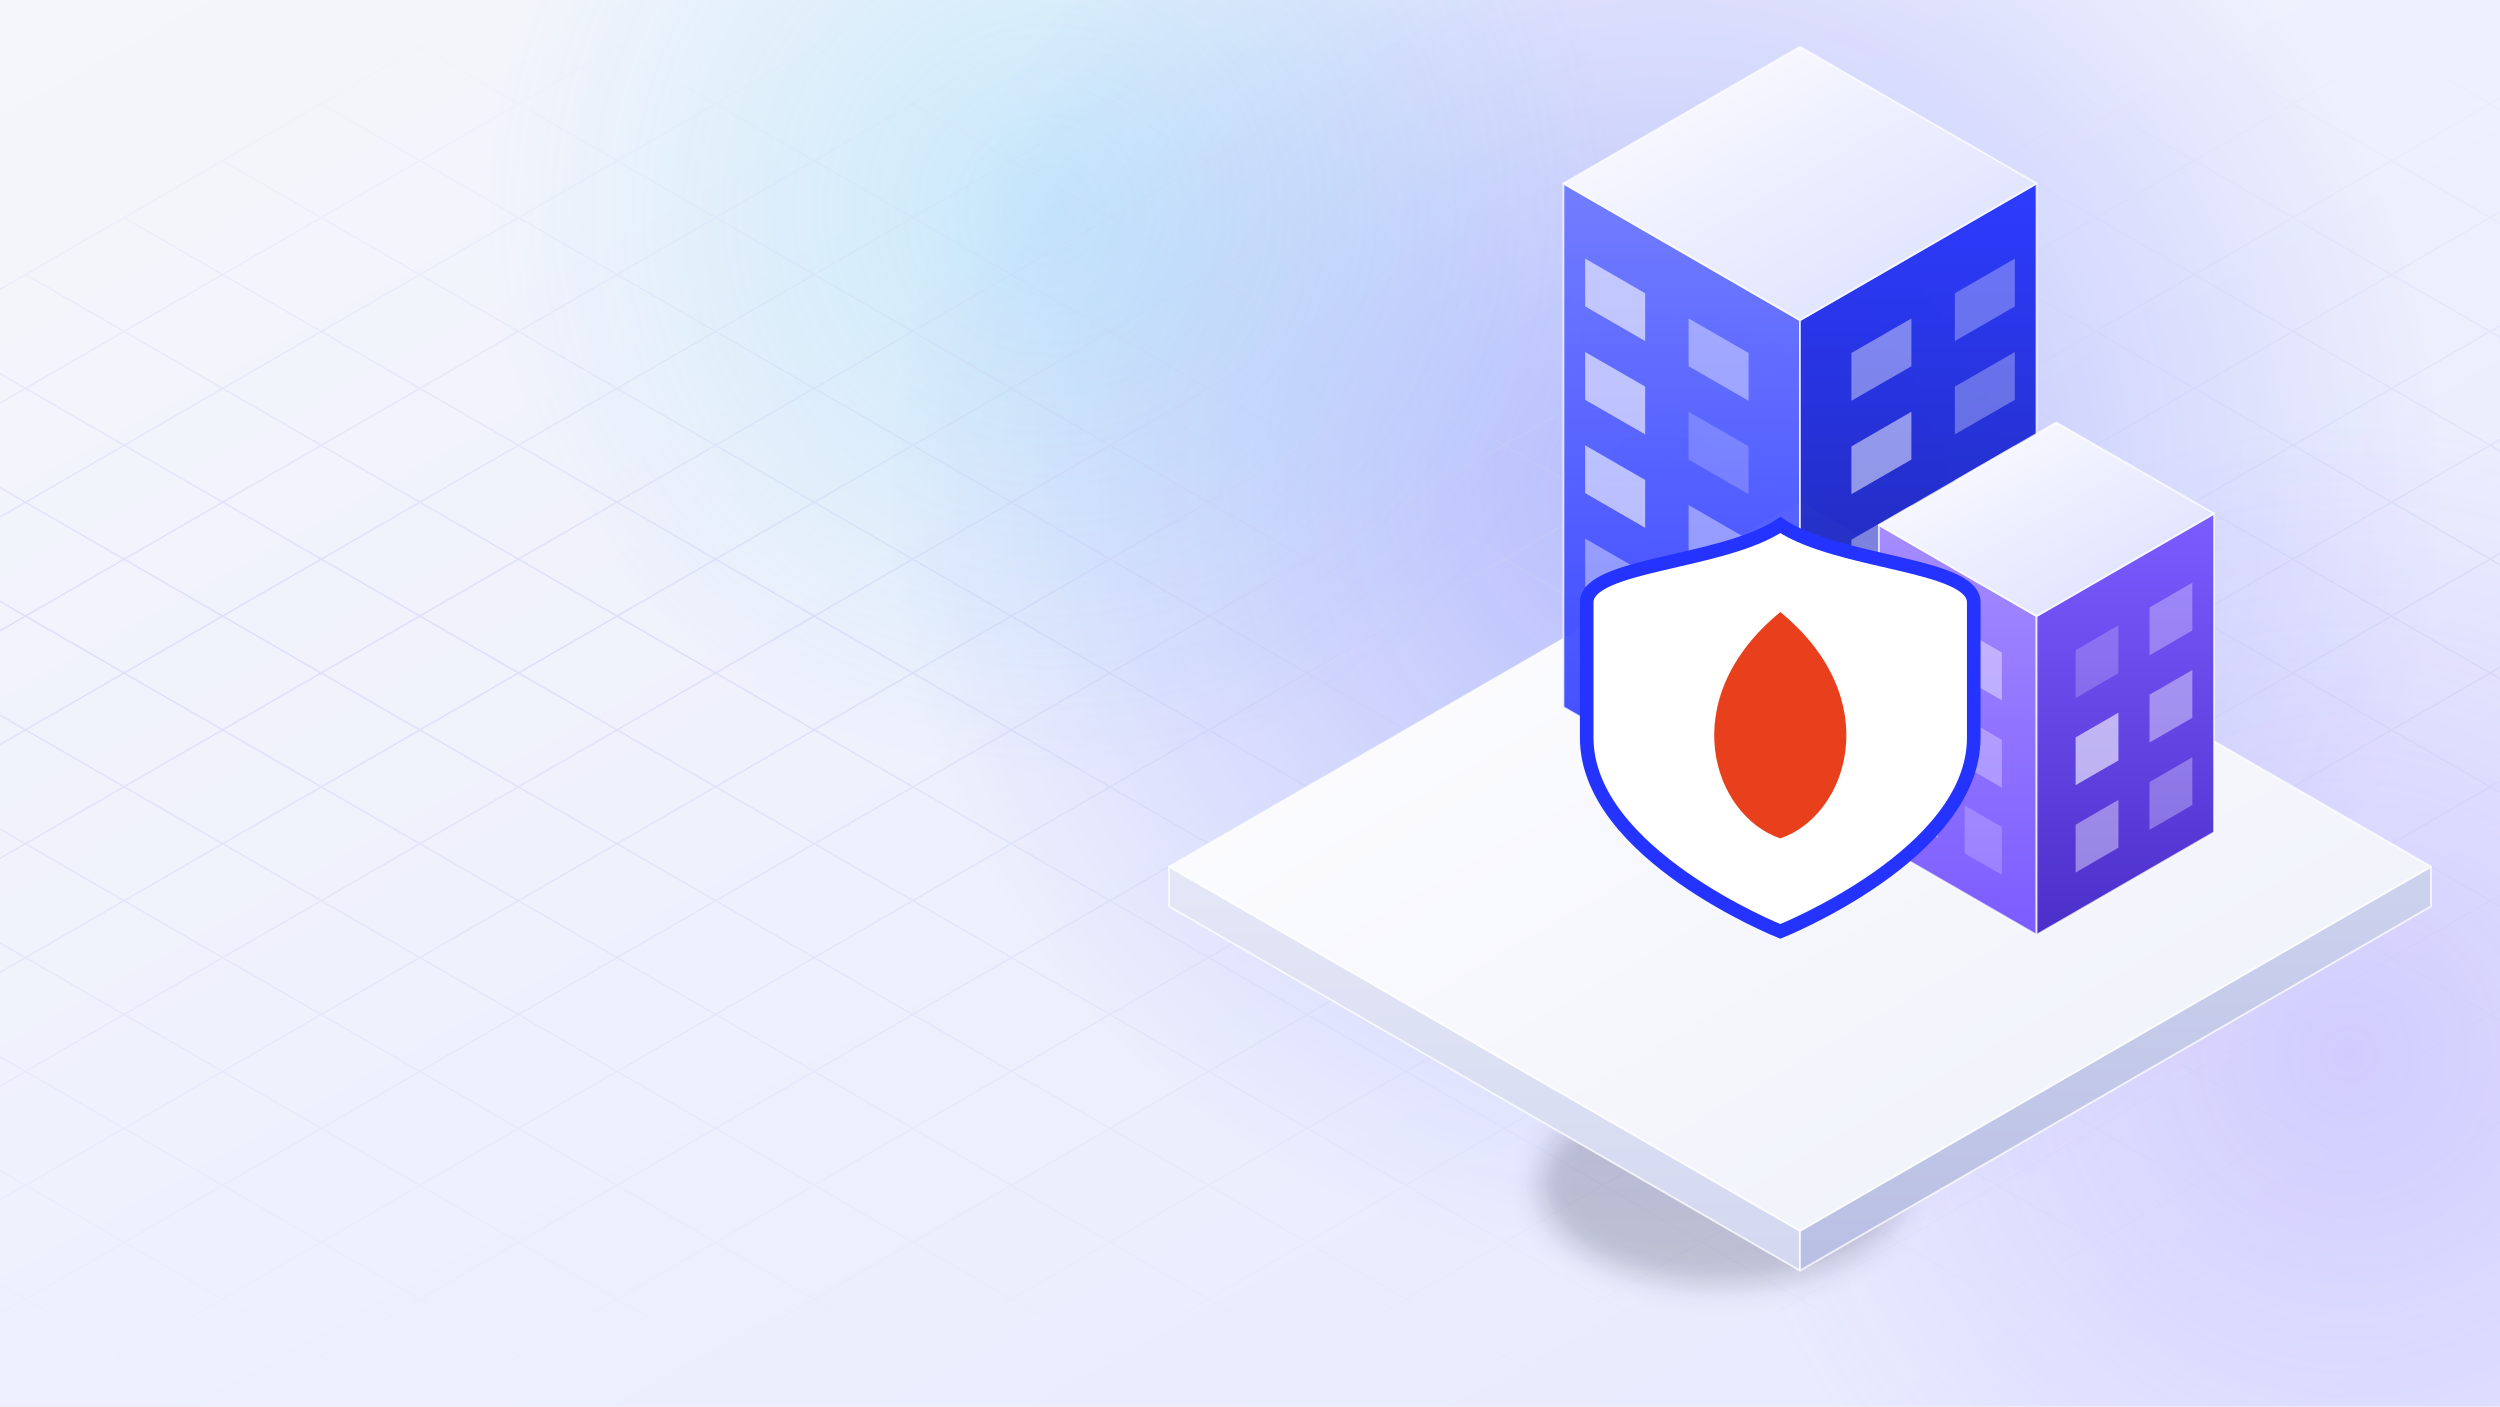
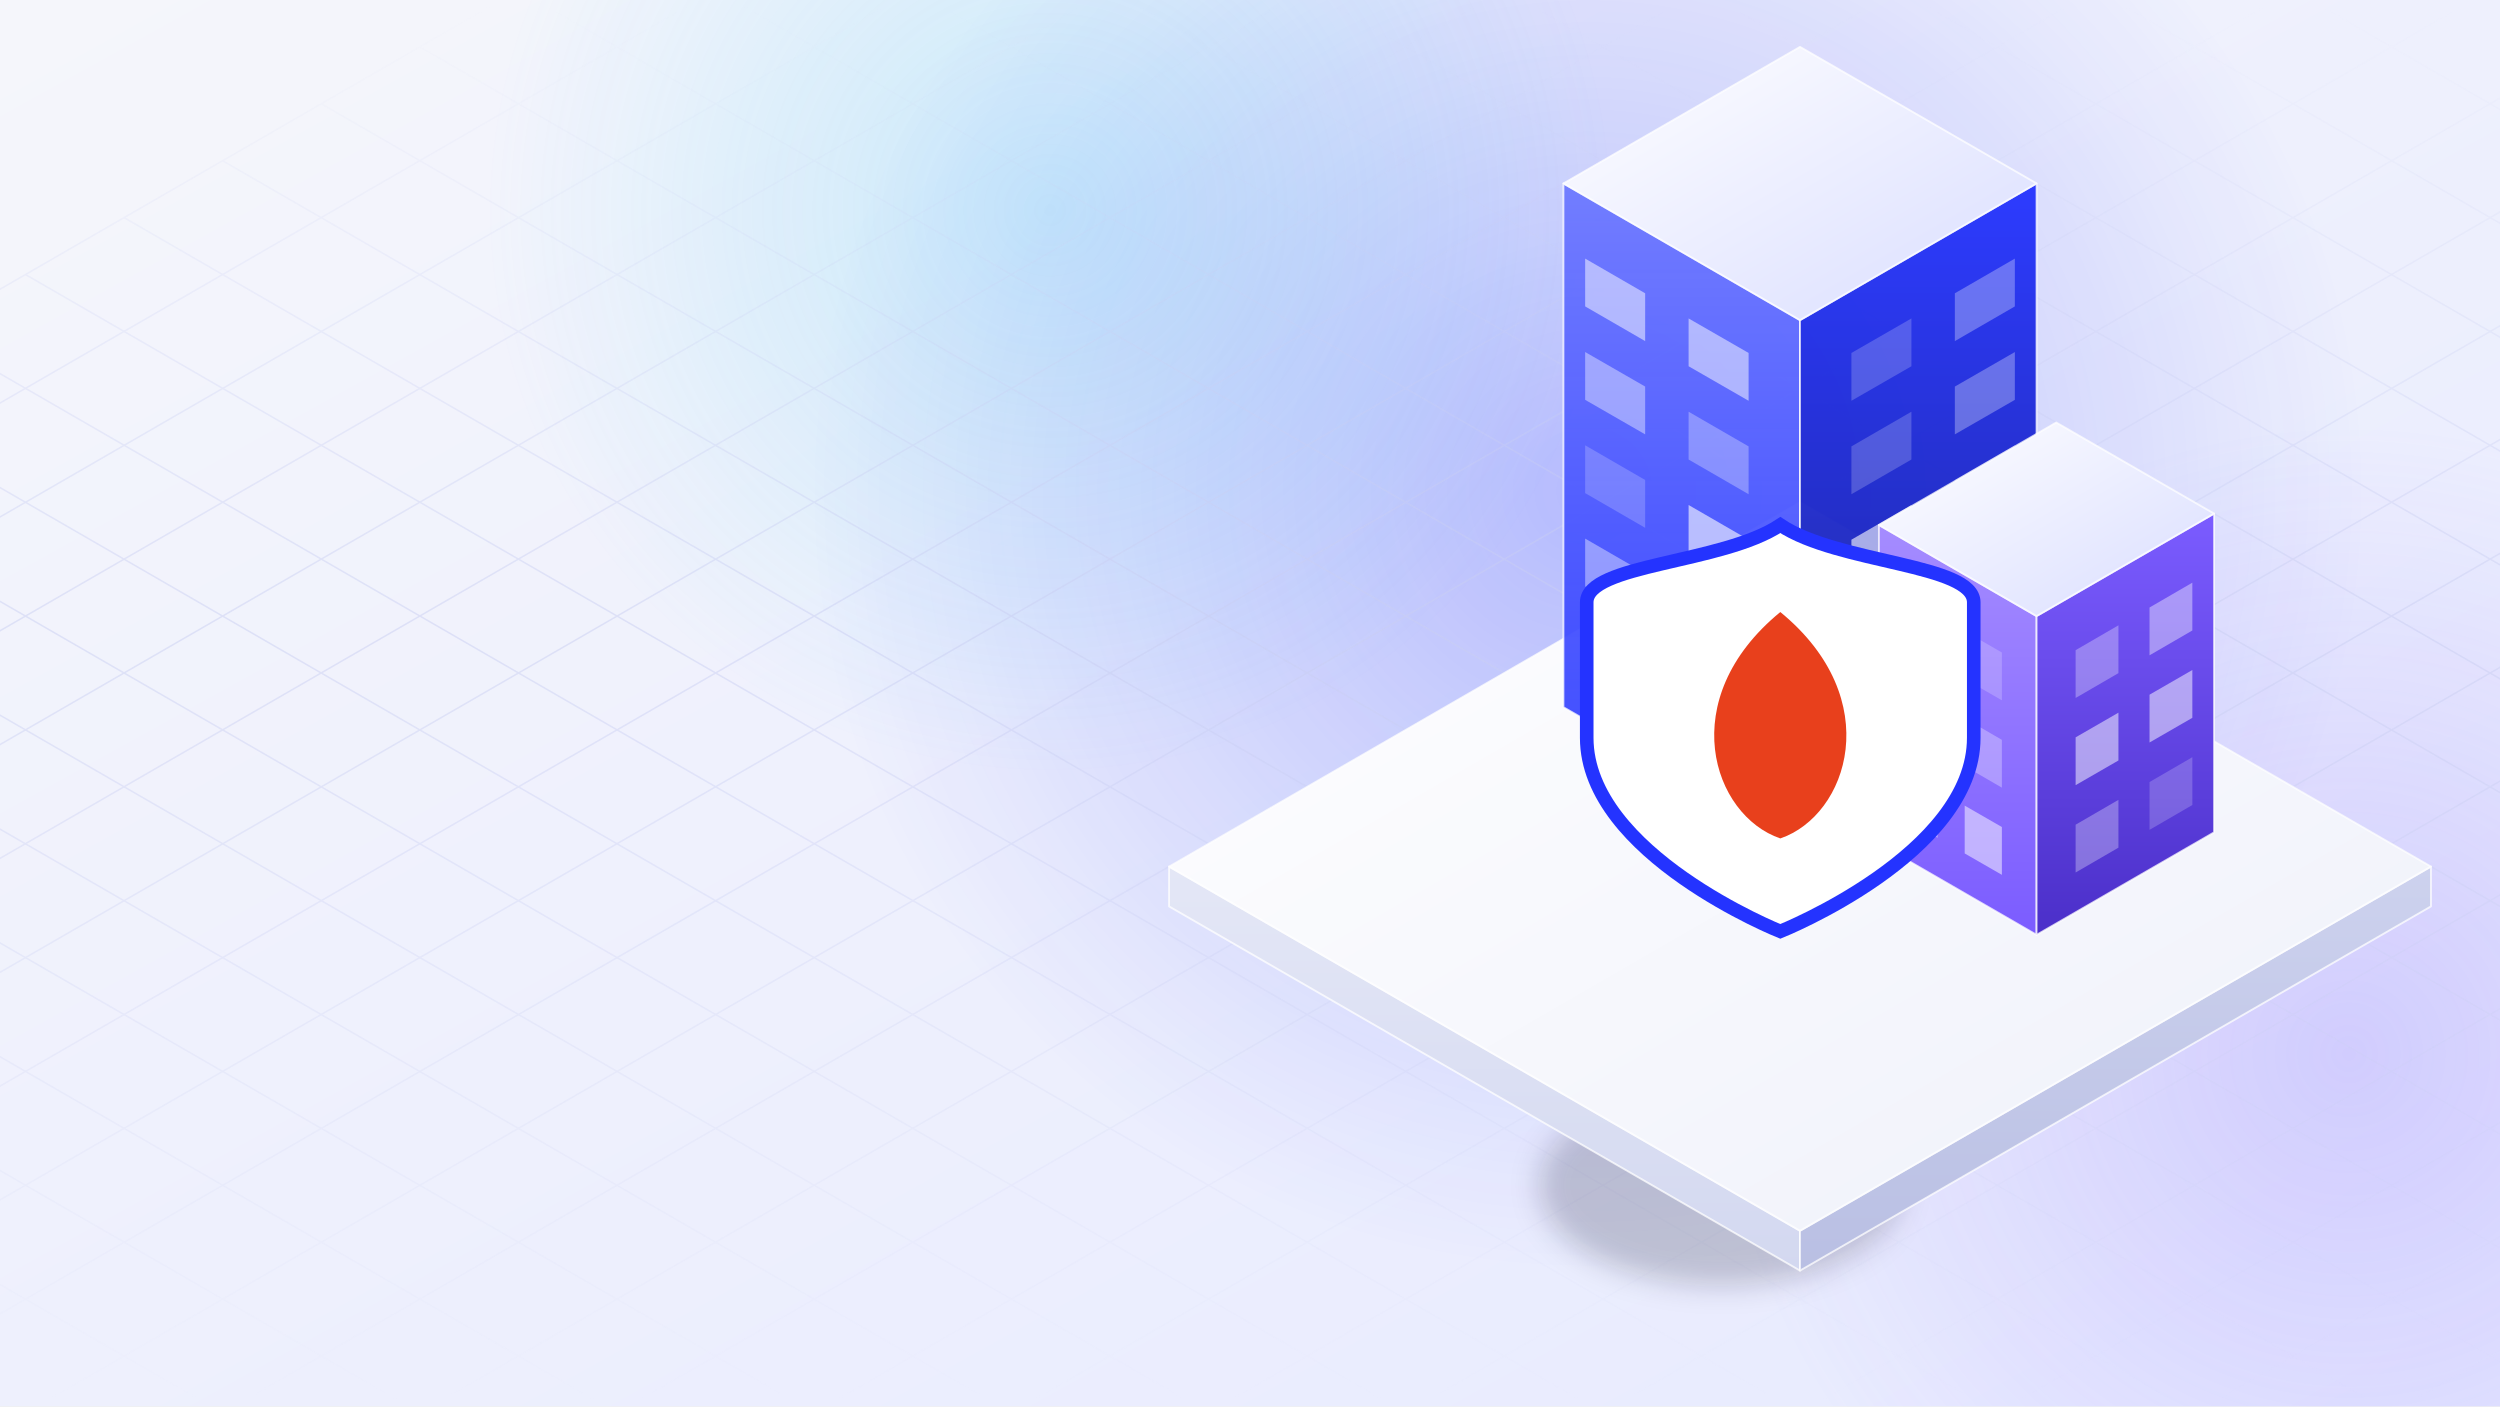
<svg xmlns="http://www.w3.org/2000/svg" viewBox="0 0 1600 900" preserveAspectRatio="xMidYMid slice">
  <defs>
    <linearGradient id="gBg" x1="0" y1="0" x2="1" y2="1">
      <stop offset="0" stop-color="#F5F6FB" />
      <stop offset="1" stop-color="#E7EAFF" />
    </linearGradient>
    <radialGradient id="gB1">
      <stop offset="0" stop-color="#2433FF" stop-opacity="0.28" />
      <stop offset="1" stop-color="#2433FF" stop-opacity="0" />
    </radialGradient>
    <radialGradient id="gB2">
      <stop offset="0" stop-color="#7B5CFF" stop-opacity="0.22" />
      <stop offset="1" stop-color="#7B5CFF" stop-opacity="0" />
    </radialGradient>
    <radialGradient id="gB3">
      <stop offset="0" stop-color="#38C6F4" stop-opacity="0.22" />
      <stop offset="1" stop-color="#38C6F4" stop-opacity="0" />
    </radialGradient>
    <radialGradient id="gGlow">
      <stop offset="0" stop-color="#8D98FF" stop-opacity=".55" />
      <stop offset="1" stop-color="#8D98FF" stop-opacity="0" />
    </radialGradient>
    <linearGradient id="gTop" x1="0" y1="0" x2="1" y2="1">
      <stop offset="0" stop-color="#FFFFFF" />
      <stop offset="1" stop-color="#D9DDFF" />
    </linearGradient>
    <linearGradient id="gLeft" x1="0" y1="0" x2="0" y2="1">
      <stop offset="0" stop-color="#6E79FF" stop-opacity=".95" />
      <stop offset="1" stop-color="#2433FF" stop-opacity=".9" />
    </linearGradient>
    <linearGradient id="gRight" x1="0" y1="0" x2="0" y2="1">
      <stop offset="0" stop-color="#2433FF" stop-opacity=".95" />
      <stop offset="1" stop-color="#121A8F" stop-opacity=".95" />
    </linearGradient>
    <linearGradient id="gLeftV" x1="0" y1="0" x2="0" y2="1">
      <stop offset="0" stop-color="#A58CFF" />
      <stop offset="1" stop-color="#7B5CFF" />
    </linearGradient>
    <linearGradient id="gRightV" x1="0" y1="0" x2="0" y2="1">
      <stop offset="0" stop-color="#7B5CFF" />
      <stop offset="1" stop-color="#4B2FC9" />
    </linearGradient>
    <linearGradient id="gLeftC" x1="0" y1="0" x2="0" y2="1">
      <stop offset="0" stop-color="#8BE0FF" />
      <stop offset="1" stop-color="#38C6F4" />
    </linearGradient>
    <linearGradient id="gRightC" x1="0" y1="0" x2="0" y2="1">
      <stop offset="0" stop-color="#38C6F4" />
      <stop offset="1" stop-color="#1C8FC4" />
    </linearGradient>
    <linearGradient id="gLeftR" x1="0" y1="0" x2="0" y2="1">
      <stop offset="0" stop-color="#FF8A6A" />
      <stop offset="1" stop-color="#E8401C" />
    </linearGradient>
    <linearGradient id="gRightR" x1="0" y1="0" x2="0" y2="1">
      <stop offset="0" stop-color="#E8401C" />
      <stop offset="1" stop-color="#A82A0E" />
    </linearGradient>
    <linearGradient id="gTopW" x1="0" y1="0" x2="1" y2="1">
      <stop offset="0" stop-color="#FFFFFF" />
      <stop offset="1" stop-color="#EEF0FA" />
    </linearGradient>
    <linearGradient id="gLeftW" x1="0" y1="0" x2="0" y2="1">
      <stop offset="0" stop-color="#E4E7F6" />
      <stop offset="1" stop-color="#D3D8F0" />
    </linearGradient>
    <linearGradient id="gRightW" x1="0" y1="0" x2="0" y2="1">
      <stop offset="0" stop-color="#CDD2EE" />
      <stop offset="1" stop-color="#B9BFE3" />
    </linearGradient>
    <linearGradient id="gFade" x1="0" y1="0" x2="0" y2="1">
      <stop offset="0" stop-color="#fff" stop-opacity="0" />
      <stop offset=".45" stop-color="#fff" stop-opacity="1" />
      <stop offset="1" stop-color="#fff" stop-opacity="0" />
    </linearGradient>
    <mask id="mGrid">
      <rect width="100%" height="100%" fill="url(#gFade)" />
    </mask>
    <filter id="fSoft" x="-50%" y="-50%" width="200%" height="200%">
      <feGaussianBlur stdDeviation="9" />
    </filter>
  </defs>
  <defs>
    <radialGradient id="gNode0" cx=".35" cy=".3">
      <stop offset="0" stop-color="#fff" />
      <stop offset=".35" stop-color="#2433FF" />
      <stop offset="1" stop-color="#121A8F" />
    </radialGradient>
    <radialGradient id="gNode1" cx=".35" cy=".3">
      <stop offset="0" stop-color="#fff" />
      <stop offset=".35" stop-color="#7B5CFF" />
      <stop offset="1" stop-color="#4B2FC9" />
    </radialGradient>
    <radialGradient id="gNode2" cx=".35" cy=".3">
      <stop offset="0" stop-color="#fff" />
      <stop offset=".35" stop-color="#38C6F4" />
      <stop offset="1" stop-color="#1C8FC4" />
    </radialGradient>
  </defs>
  <rect width="100%" height="100%" fill="url(#gBg)" />
-   <circle cx="1065.8" cy="315" r="495" fill="url(#gB1)" />
+   <circle cx="1016.3" cy="315" r="495" fill="url(#gB1)" />
  <circle cx="1504" cy="675" r="405" fill="url(#gB2)" />
  <circle cx="672" cy="135" r="360" fill="url(#gB3)" />
  <g stroke="#C9CEF2" stroke-width="1" opacity="0.5" mask="url(#mGrid)">
    <line x1="1152" y1="-480" x2="-614.7" y2="540" />
    <line x1="1152" y1="-480" x2="2918.7" y2="540" />
    <line x1="1215.1" y1="-443.6" x2="-551.6" y2="576.4" />
    <line x1="1088.9" y1="-443.6" x2="2855.6" y2="576.4" />
    <line x1="1278.2" y1="-407.1" x2="-488.5" y2="612.9" />
    <line x1="1025.8" y1="-407.1" x2="2792.5" y2="612.9" />
    <line x1="1341.3" y1="-370.7" x2="-425.4" y2="649.3" />
    <line x1="962.7" y1="-370.7" x2="2729.4" y2="649.3" />
    <line x1="1404.4" y1="-334.3" x2="-362.3" y2="685.7" />
    <line x1="899.6" y1="-334.3" x2="2666.3" y2="685.7" />
    <line x1="1467.5" y1="-297.9" x2="-299.2" y2="722.1" />
    <line x1="836.5" y1="-297.9" x2="2603.2" y2="722.1" />
    <line x1="1530.6" y1="-261.4" x2="-236.1" y2="758.6" />
    <line x1="773.4" y1="-261.4" x2="2540.1" y2="758.6" />
    <line x1="1593.7" y1="-225" x2="-173" y2="795" />
    <line x1="710.3" y1="-225" x2="2477" y2="795" />
    <line x1="1656.8" y1="-188.6" x2="-109.9" y2="831.4" />
    <line x1="647.2" y1="-188.6" x2="2413.9" y2="831.4" />
    <line x1="1719.9" y1="-152.1" x2="-46.8" y2="867.9" />
    <line x1="584.1" y1="-152.1" x2="2350.8" y2="867.9" />
    <line x1="1783" y1="-115.7" x2="16.3" y2="904.3" />
    <line x1="521" y1="-115.7" x2="2287.7" y2="904.3" />
    <line x1="1846.1" y1="-79.3" x2="79.4" y2="940.7" />
    <line x1="457.9" y1="-79.3" x2="2224.6" y2="940.7" />
    <line x1="1909.2" y1="-42.9" x2="142.5" y2="977.1" />
    <line x1="394.8" y1="-42.9" x2="2161.5" y2="977.1" />
    <line x1="1972.2" y1="-6.4" x2="205.6" y2="1013.6" />
    <line x1="331.8" y1="-6.4" x2="2098.4" y2="1013.6" />
    <line x1="2035.3" y1="30" x2="268.7" y2="1050" />
    <line x1="268.7" y1="30" x2="2035.3" y2="1050" />
    <line x1="2098.4" y1="66.4" x2="331.8" y2="1086.4" />
    <line x1="205.6" y1="66.4" x2="1972.2" y2="1086.4" />
    <line x1="2161.5" y1="102.9" x2="394.8" y2="1122.9" />
    <line x1="142.5" y1="102.9" x2="1909.2" y2="1122.9" />
    <line x1="2224.6" y1="139.3" x2="457.9" y2="1159.3" />
    <line x1="79.4" y1="139.3" x2="1846.1" y2="1159.3" />
    <line x1="2287.7" y1="175.7" x2="521" y2="1195.7" />
    <line x1="16.3" y1="175.7" x2="1783" y2="1195.7" />
    <line x1="2350.8" y1="212.1" x2="584.1" y2="1232.1" />
    <line x1="-46.8" y1="212.1" x2="1719.9" y2="1232.1" />
    <line x1="2413.9" y1="248.6" x2="647.2" y2="1268.6" />
    <line x1="-109.9" y1="248.6" x2="1656.8" y2="1268.6" />
    <line x1="2477" y1="285" x2="710.3" y2="1305" />
    <line x1="-173" y1="285" x2="1593.7" y2="1305" />
    <line x1="2540.1" y1="321.4" x2="773.4" y2="1341.4" />
    <line x1="-236.1" y1="321.4" x2="1530.6" y2="1341.4" />
    <line x1="2603.2" y1="357.9" x2="836.5" y2="1377.9" />
    <line x1="-299.2" y1="357.9" x2="1467.5" y2="1377.9" />
    <line x1="2666.3" y1="394.3" x2="899.6" y2="1414.3" />
    <line x1="-362.3" y1="394.3" x2="1404.4" y2="1414.3" />
    <line x1="2729.4" y1="430.7" x2="962.7" y2="1450.7" />
    <line x1="-425.4" y1="430.7" x2="1341.3" y2="1450.7" />
    <line x1="2792.5" y1="467.1" x2="1025.8" y2="1487.1" />
    <line x1="-488.5" y1="467.1" x2="1278.2" y2="1487.1" />
    <line x1="2855.6" y1="503.6" x2="1088.9" y2="1523.6" />
    <line x1="-551.6" y1="503.6" x2="1215.1" y2="1523.6" />
    <line x1="2918.7" y1="540" x2="1152" y2="1560" />
    <line x1="-614.7" y1="540" x2="1152" y2="1560" />
  </g>
  <ellipse cx="1101.5" cy="758.6" rx="116.6" ry="64.1" fill="#0A0E2A" opacity="0.2" filter="url(#fSoft)" />
  <g>
    <polygon points="748.2,580.1 1152,813.2 1152,787.7 748.2,554.6" fill="url(#gLeftW)" stroke="rgba(255,255,255,.75)" stroke-width="1.2" stroke-linejoin="round" />
    <polygon points="1555.8,580.1 1152,813.2 1152,787.7 1555.8,554.6" fill="url(#gRightW)" stroke="rgba(255,255,255,.75)" stroke-width="1.2" stroke-linejoin="round" />
    <polygon points="1152,321.4 1555.8,554.6 1152,787.7 748.2,554.6" fill="url(#gTopW)" stroke="rgba(255,255,255,.75)" stroke-width="1.2" stroke-linejoin="round" />
  </g>
  <g>
    <polygon points="1000.6,452.6 1152,540 1152,204.9 1000.6,117.4" fill="url(#gLeft)" stroke="rgba(255,255,255,.75)" stroke-width="1.2" stroke-linejoin="round" />
    <polygon points="1303.4,452.6 1152,540 1152,204.9 1303.4,117.4" fill="url(#gRight)" stroke="rgba(255,255,255,.75)" stroke-width="1.2" stroke-linejoin="round" />
    <polygon points="1152,30 1303.4,117.4 1152,204.9 1000.6,117.4" fill="url(#gTop)" stroke="rgba(255,255,255,.75)" stroke-width="1.2" stroke-linejoin="round" />
-     <polygon points="1014.5,435.1 1052.9,457.3 1052.9,426.7 1014.5,404.5" fill="#FFFFFF" opacity="0.2" />
-     <polygon points="1080.7,473.3 1119.1,495.5 1119.1,464.9 1080.7,442.7" fill="#FFFFFF" opacity="0.2" />
-     <polygon points="1289.5,435.1 1251.1,457.3 1251.1,426.7 1289.5,404.5" fill="#FFFFFF" opacity="0.4" />
-     <polygon points="1223.3,473.3 1184.9,495.5 1184.9,464.9 1223.3,442.7" fill="#FFFFFF" opacity="0.6" />
+     <polygon points="1014.5,435.1 1052.9,457.3 1052.9,426.7 1014.5,404.5" fill="#FFFFFF" opacity="0.4" />
+     <polygon points="1080.7,473.3 1119.1,495.5 1119.1,464.9 1080.7,442.7" fill="#FFFFFF" opacity="0.5" />
+     <polygon points="1289.5,435.1 1251.1,457.3 1251.1,426.7 1289.5,404.5" fill="#FFFFFF" opacity="0.6" />
+     <polygon points="1223.3,473.3 1184.9,495.5 1184.9,464.9 1223.3,442.7" fill="#FFFFFF" opacity="0.3" />
    <polygon points="1014.5,375.3 1052.9,397.5 1052.9,366.9 1014.5,344.7" fill="#FFFFFF" opacity="0.4" />
    <polygon points="1080.7,413.6 1119.1,435.8 1119.1,405.2 1080.7,383" fill="#FFFFFF" opacity="0.4" />
-     <polygon points="1289.5,375.3 1251.1,397.5 1251.1,366.9 1289.5,344.7" fill="#FFFFFF" opacity="0.2" />
+     <polygon points="1289.5,375.3 1251.1,397.5 1251.1,366.9 1289.5,344.7" fill="#FFFFFF" opacity="0.5" />
    <polygon points="1223.3,413.6 1184.9,435.8 1184.9,405.2 1223.3,383" fill="#FFFFFF" opacity="0.3" />
-     <polygon points="1014.5,315.6 1052.9,337.8 1052.9,307.2 1014.5,285" fill="#FFFFFF" opacity="0.6" />
-     <polygon points="1080.7,353.9 1119.1,376 1119.1,345.4 1080.7,323.2" fill="#FFFFFF" opacity="0.4" />
-     <polygon points="1289.5,315.6 1251.1,337.8 1251.1,307.2 1289.5,285" fill="#FFFFFF" opacity="0.4" />
-     <polygon points="1223.3,353.9 1184.9,376 1184.9,345.4 1223.3,323.2" fill="#FFFFFF" opacity="0.4" />
-     <polygon points="1014.5,255.9 1052.9,278 1052.9,247.4 1014.5,225.3" fill="#FFFFFF" opacity="0.6" />
-     <polygon points="1080.7,294.1 1119.1,316.3 1119.1,285.7 1080.7,263.5" fill="#FFFFFF" opacity="0.2" />
+     <polygon points="1014.5,315.6 1052.9,337.8 1052.9,307.2 1014.5,285" fill="#FFFFFF" opacity="0.2" />
+     <polygon points="1080.7,353.9 1119.1,376 1119.1,345.4 1080.7,323.2" fill="#FFFFFF" opacity="0.6" />
+     <polygon points="1289.5,315.6 1251.1,337.8 1251.1,307.2 1289.5,285" fill="#FFFFFF" opacity="0.3" />
+     <polygon points="1223.3,353.9 1184.9,376 1184.9,345.4 1223.3,323.2" fill="#FFFFFF" opacity="0.6" />
+     <polygon points="1014.5,255.9 1052.9,278 1052.9,247.4 1014.5,225.3" fill="#FFFFFF" opacity="0.4" />
+     <polygon points="1080.7,294.1 1119.1,316.3 1119.1,285.7 1080.7,263.5" fill="#FFFFFF" opacity="0.3" />
    <polygon points="1289.5,255.9 1251.1,278 1251.1,247.4 1289.5,225.3" fill="#FFFFFF" opacity="0.3" />
-     <polygon points="1223.3,294.1 1184.9,316.3 1184.9,285.7 1223.3,263.5" fill="#FFFFFF" opacity="0.5" />
-     <polygon points="1014.5,196.1 1052.9,218.3 1052.9,187.7 1014.5,165.5" fill="#FFFFFF" opacity="0.6" />
-     <polygon points="1080.7,234.4 1119.1,256.5 1119.1,225.9 1080.7,203.8" fill="#FFFFFF" opacity="0.4" />
+     <polygon points="1223.3,294.1 1184.9,316.3 1184.9,285.7 1223.3,263.5" fill="#FFFFFF" opacity="0.2" />
+     <polygon points="1014.5,196.1 1052.9,218.3 1052.9,187.7 1014.5,165.5" fill="#FFFFFF" opacity="0.5" />
+     <polygon points="1080.7,234.4 1119.1,256.5 1119.1,225.9 1080.7,203.8" fill="#FFFFFF" opacity="0.5" />
    <polygon points="1289.5,196.1 1251.1,218.3 1251.1,187.7 1289.5,165.5" fill="#FFFFFF" opacity="0.3" />
-     <polygon points="1223.3,234.4 1184.9,256.5 1184.9,225.9 1223.3,203.8" fill="#FFFFFF" opacity="0.4" />
+     <polygon points="1223.3,234.4 1184.9,256.5 1184.9,225.9 1223.3,203.8" fill="#FFFFFF" opacity="0.2" />
  </g>
  <g>
    <polygon points="1202.5,540 1303.4,598.3 1303.4,394.3 1202.5,336" fill="url(#gLeftV)" stroke="rgba(255,255,255,.75)" stroke-width="1.2" stroke-linejoin="round" />
    <polygon points="1417,532.7 1303.4,598.3 1303.4,394.3 1417,328.7" fill="url(#gRightV)" stroke="rgba(255,255,255,.75)" stroke-width="1.2" stroke-linejoin="round" />
    <polygon points="1316,270.4 1417,328.7 1303.4,394.3 1202.5,336" fill="url(#gTop)" stroke="rgba(255,255,255,.75)" stroke-width="1.2" stroke-linejoin="round" />
    <polygon points="1216.4,522.5 1240.1,536.2 1240.1,505.6 1216.4,491.9" fill="#FFFFFF" opacity="0.4" />
-     <polygon points="1257.4,546.2 1281.2,559.9 1281.2,529.3 1257.4,515.6" fill="#FFFFFF" opacity="0.2" />
-     <polygon points="1403.1,515.2 1375.7,531.1 1375.7,500.5 1403.1,484.6" fill="#FFFFFF" opacity="0.3" />
-     <polygon points="1355.8,542.5 1328.4,558.4 1328.4,527.8 1355.8,511.9" fill="#FFFFFF" opacity="0.4" />
-     <polygon points="1216.4,466.7 1240.1,480.4 1240.1,449.8 1216.4,436.1" fill="#FFFFFF" opacity="0.5" />
+     <polygon points="1257.4,546.2 1281.2,559.9 1281.2,529.3 1257.4,515.6" fill="#FFFFFF" opacity="0.5" />
+     <polygon points="1403.1,515.2 1375.7,531.1 1375.7,500.5 1403.1,484.6" fill="#FFFFFF" opacity="0.2" />
+     <polygon points="1355.8,542.5 1328.4,558.4 1328.4,527.8 1355.8,511.9" fill="#FFFFFF" opacity="0.3" />
+     <polygon points="1216.4,466.7 1240.1,480.4 1240.1,449.8 1216.4,436.1" fill="#FFFFFF" opacity="0.3" />
    <polygon points="1257.4,490.3 1281.2,504.1 1281.2,473.5 1257.4,459.7" fill="#FFFFFF" opacity="0.3" />
-     <polygon points="1403.1,459.4 1375.7,475.2 1375.7,444.6 1403.1,428.8" fill="#FFFFFF" opacity="0.4" />
-     <polygon points="1355.8,486.7 1328.4,502.5 1328.4,471.9 1355.8,456.1" fill="#FFFFFF" opacity="0.6" />
-     <polygon points="1216.4,410.8 1240.1,424.5 1240.1,393.9 1216.4,380.2" fill="#FFFFFF" opacity="0.3" />
-     <polygon points="1257.4,434.5 1281.2,448.2 1281.2,417.6 1257.4,403.9" fill="#FFFFFF" opacity="0.4" />
-     <polygon points="1403.1,403.5 1375.7,419.4 1375.7,388.8 1403.1,372.9" fill="#FFFFFF" opacity="0.3" />
-     <polygon points="1355.8,430.8 1328.4,446.7 1328.4,416.1 1355.8,400.2" fill="#FFFFFF" opacity="0.2" />
+     <polygon points="1403.1,459.4 1375.7,475.2 1375.7,444.6 1403.1,428.8" fill="#FFFFFF" opacity="0.5" />
+     <polygon points="1355.8,486.7 1328.4,502.5 1328.4,471.9 1355.8,456.1" fill="#FFFFFF" opacity="0.5" />
+     <polygon points="1216.4,410.8 1240.1,424.5 1240.1,393.9 1216.4,380.2" fill="#FFFFFF" opacity="0.2" />
+     <polygon points="1257.4,434.5 1281.2,448.2 1281.2,417.6 1257.4,403.9" fill="#FFFFFF" opacity="0.2" />
+     <polygon points="1403.1,403.5 1375.7,419.4 1375.7,388.8 1403.1,372.9" fill="#FFFFFF" opacity="0.4" />
+     <polygon points="1355.8,430.8 1328.4,446.7 1328.4,416.1 1355.8,400.2" fill="#FFFFFF" opacity="0.3" />
  </g>
  <g>
    <path d="M1139.4 336 C1176.5 360.8 1263.2 360.8 1263.2 385.5 L1263.2 472.2 C1263.2 546.6 1139.4 596.1 1139.4 596.1 C1139.4 596.1 1015.5 546.6 1015.5 472.2 L1015.5 385.5 C1015.5 360.8 1102.2 360.8 1139.4 336Z" fill="#fff" stroke="#2433FF" stroke-width="8.7" />
    <path d="M1139.4 391.7 C1207.5 447.5 1182.7 521.8 1139.4 536.6 C1096 521.8 1071.3 447.5 1139.4 391.7Z" fill="#E8401C" />
  </g>
</svg>
